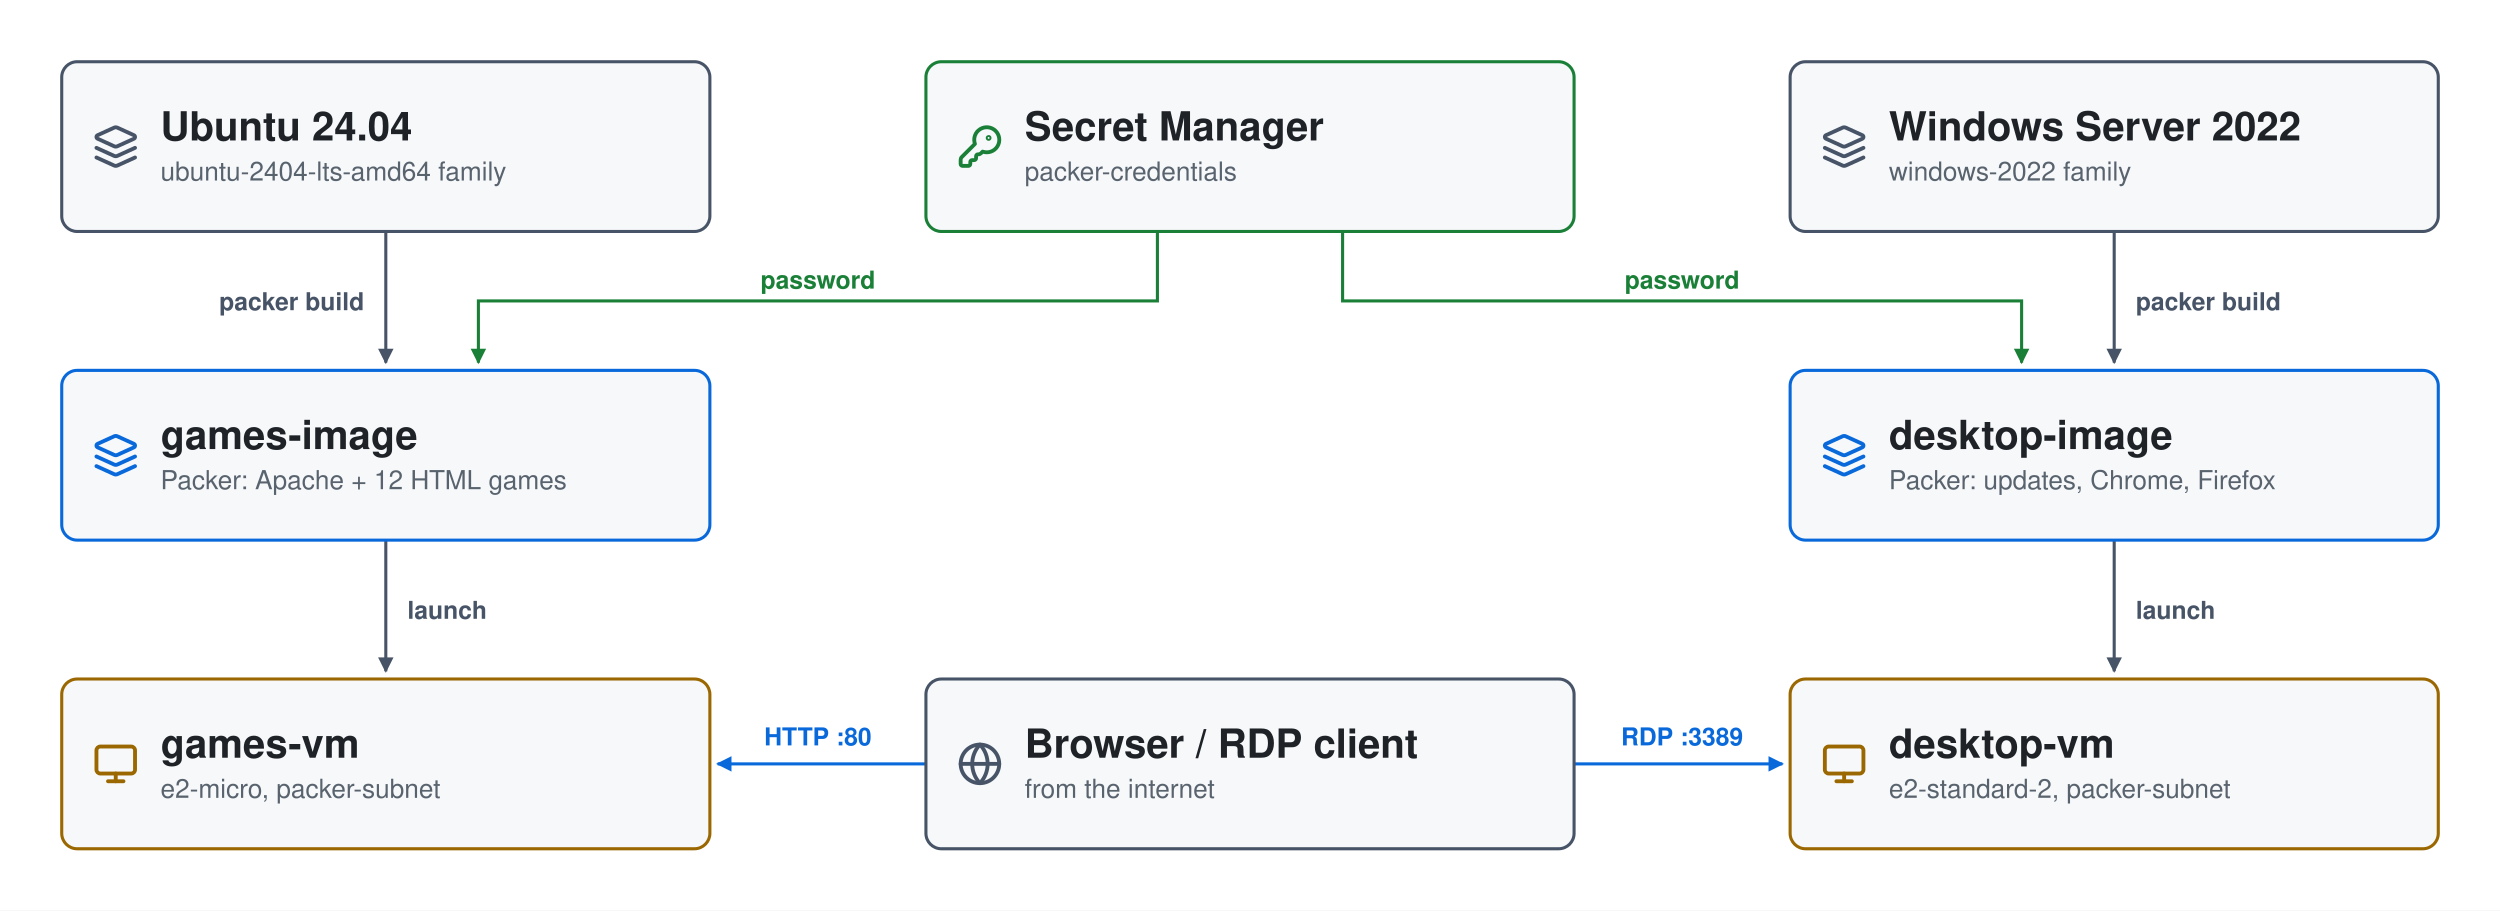
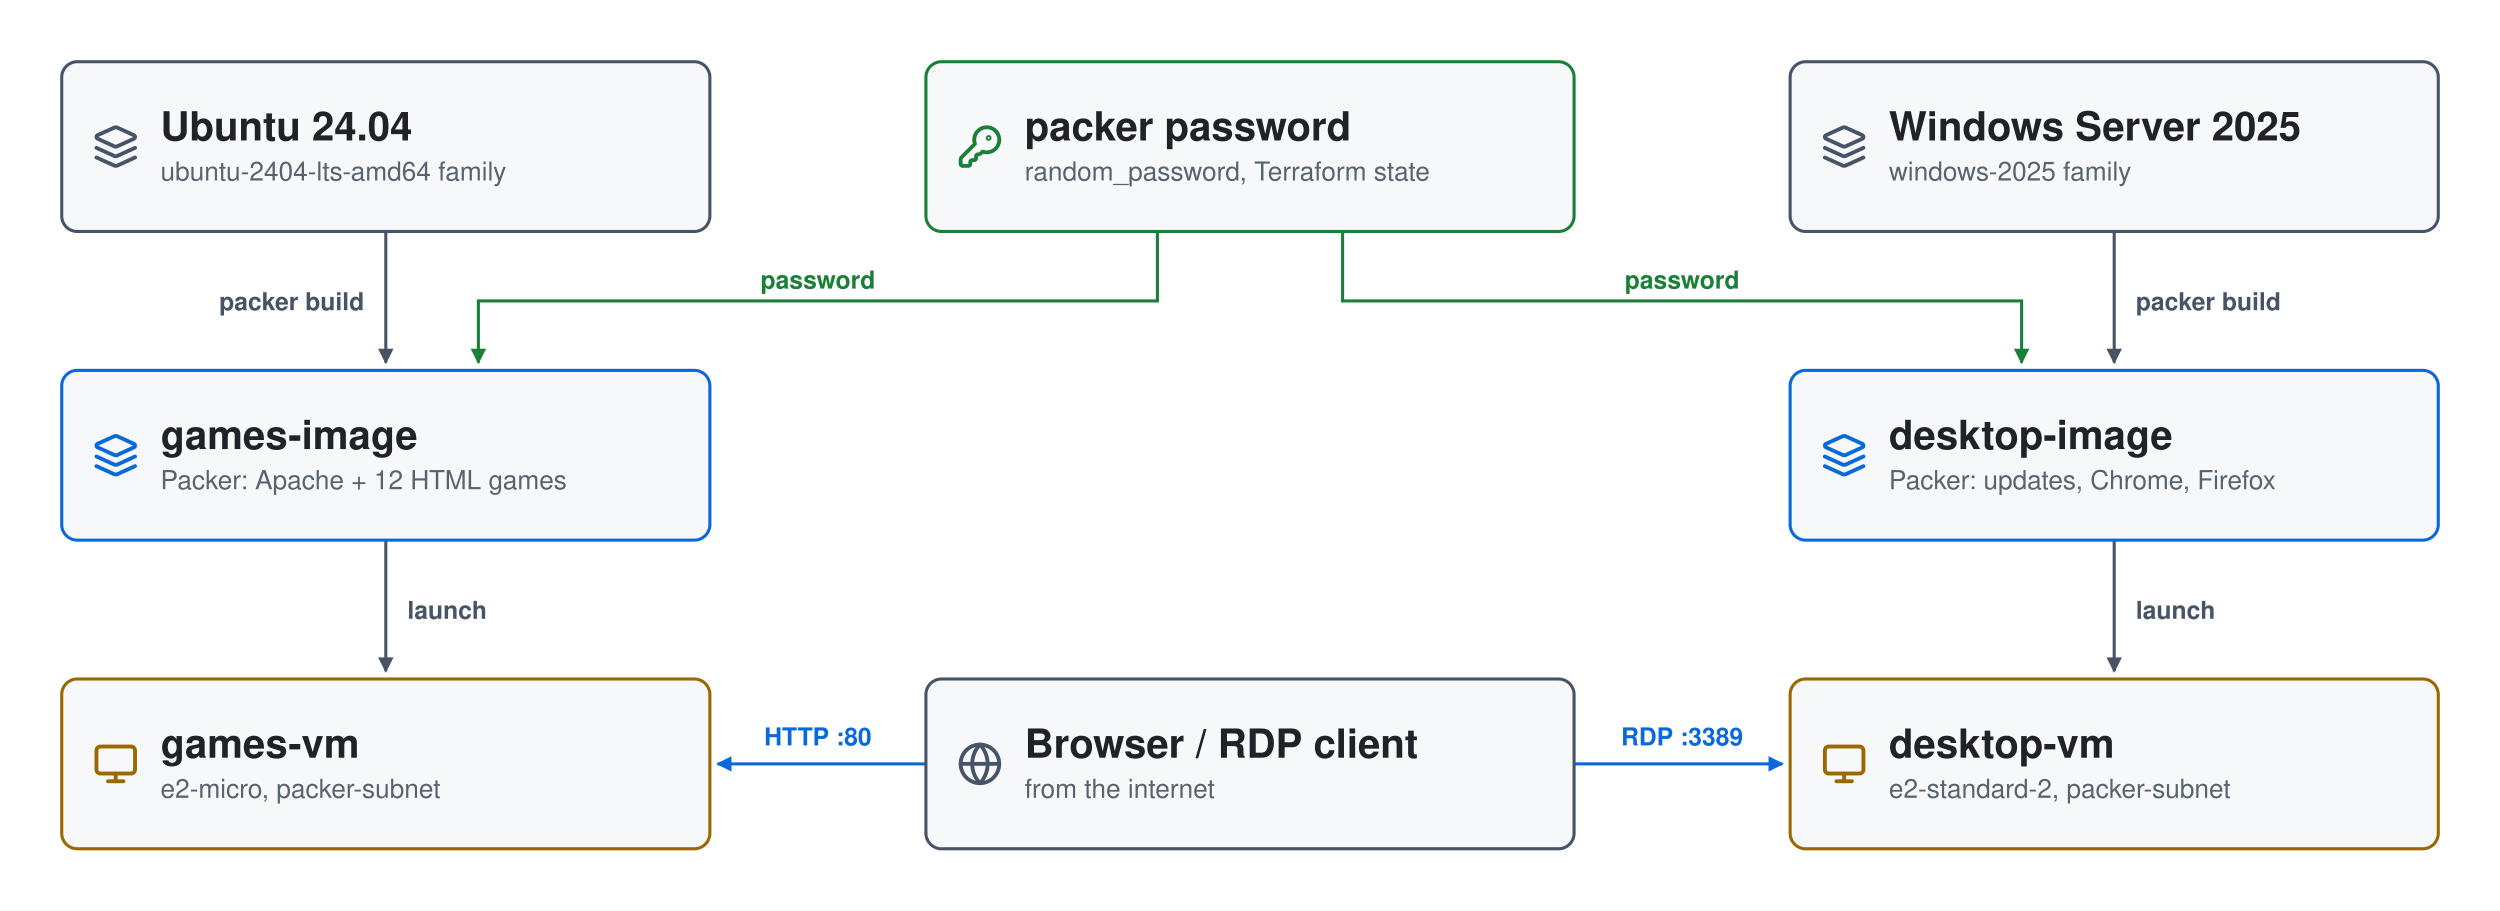
- <svg xmlns="http://www.w3.org/2000/svg" width="1620" height="590" viewBox="0 0 1620 590" role="img" aria-label="Packer builds two Compute Engine images: a games image from the Ubuntu 24.04 LTS family, with Apache serving twelve HTML games, and a desktop image from the Windows Server 2022 family, built in packer-vpc over WinRM, with Windows updates, Chrome and Firefox, sysprepped. Both builds read the packer account password from Secret Manager. Terraform then launches a VM from each image: a browser reaches the games VM over HTTP, and an RDP client reaches the Windows desktop VM.">
+ <svg xmlns="http://www.w3.org/2000/svg" width="1620" height="590" viewBox="0 0 1620 590" role="img" aria-label="Packer builds two Compute Engine images: a games image from the Ubuntu 24.04 LTS family, with Apache serving twelve HTML games, and a desktop image from the Windows Server 2025 family, built in packer-vpc over WinRM, with Windows updates, Chrome and Firefox, sysprepped. Both builds set the packer account password, which Terraform generates and keeps in its state. Terraform then launches a VM from each image: a browser reaches the games VM over HTTP, and an RDP client reaches the Windows desktop VM.">
  <defs>
    <marker id="a_e_gbuild" viewBox="0 0 10 10" refX="9" refY="5" markerWidth="5" markerHeight="5" orient="auto-start-reverse">
      <path d="M0,0 L10,5 L0,10 z" fill="#475467" />
    </marker>
    <marker id="a_e_dbuild" viewBox="0 0 10 10" refX="9" refY="5" markerWidth="5" markerHeight="5" orient="auto-start-reverse">
      <path d="M0,0 L10,5 L0,10 z" fill="#475467" />
    </marker>
    <marker id="a_e_gpw" viewBox="0 0 10 10" refX="9" refY="5" markerWidth="5" markerHeight="5" orient="auto-start-reverse">
      <path d="M0,0 L10,5 L0,10 z" fill="#1a7f37" />
    </marker>
    <marker id="a_e_dpw" viewBox="0 0 10 10" refX="9" refY="5" markerWidth="5" markerHeight="5" orient="auto-start-reverse">
      <path d="M0,0 L10,5 L0,10 z" fill="#1a7f37" />
    </marker>
    <marker id="a_e_glaunch" viewBox="0 0 10 10" refX="9" refY="5" markerWidth="5" markerHeight="5" orient="auto-start-reverse">
      <path d="M0,0 L10,5 L0,10 z" fill="#475467" />
    </marker>
    <marker id="a_e_dlaunch" viewBox="0 0 10 10" refX="9" refY="5" markerWidth="5" markerHeight="5" orient="auto-start-reverse">
      <path d="M0,0 L10,5 L0,10 z" fill="#475467" />
    </marker>
    <marker id="a_e_http" viewBox="0 0 10 10" refX="9" refY="5" markerWidth="5" markerHeight="5" orient="auto-start-reverse">
      <path d="M0,0 L10,5 L0,10 z" fill="#0969da" />
    </marker>
    <marker id="a_e_rdp" viewBox="0 0 10 10" refX="9" refY="5" markerWidth="5" markerHeight="5" orient="auto-start-reverse">
      <path d="M0,0 L10,5 L0,10 z" fill="#0969da" />
    </marker>
  </defs>
  <rect width="1620" height="590" fill="#ffffff" />
  <path d="M250.0,150 V235" fill="none" stroke="#475467" stroke-width="2" marker-end="url(#a_e_gbuild)" />
  <text x="236.0" y="201.0" text-anchor="end" font-family="-apple-system, BlinkMacSystemFont, Segoe UI, Helvetica, Arial, sans-serif" font-size="16" font-weight="600" fill="#475467" stroke="#ffffff" stroke-width="6" paint-order="stroke">packer build</text>
  <path d="M1370.0,150 V235" fill="none" stroke="#475467" stroke-width="2" marker-end="url(#a_e_dbuild)" />
  <text x="1384.0" y="201.0" text-anchor="start" font-family="-apple-system, BlinkMacSystemFont, Segoe UI, Helvetica, Arial, sans-serif" font-size="16" font-weight="600" fill="#475467" stroke="#ffffff" stroke-width="6" paint-order="stroke">packer build</text>
  <path d="M750.0,150 V195.0 H310.0 V235" fill="none" stroke="#1a7f37" stroke-width="2" marker-end="url(#a_e_gpw)" />
  <text x="530.0" y="187.0" text-anchor="middle" font-family="-apple-system, BlinkMacSystemFont, Segoe UI, Helvetica, Arial, sans-serif" font-size="16" font-weight="600" fill="#1a7f37" stroke="#ffffff" stroke-width="6" paint-order="stroke">password</text>
  <path d="M870.0,150 V195.0 H1310.0 V235" fill="none" stroke="#1a7f37" stroke-width="2" marker-end="url(#a_e_dpw)" />
  <text x="1090.0" y="187.0" text-anchor="middle" font-family="-apple-system, BlinkMacSystemFont, Segoe UI, Helvetica, Arial, sans-serif" font-size="16" font-weight="600" fill="#1a7f37" stroke="#ffffff" stroke-width="6" paint-order="stroke">password</text>
  <path d="M250.0,350 V435" fill="none" stroke="#475467" stroke-width="2" marker-end="url(#a_e_glaunch)" />
  <text x="264.0" y="401.0" text-anchor="start" font-family="-apple-system, BlinkMacSystemFont, Segoe UI, Helvetica, Arial, sans-serif" font-size="16" font-weight="600" fill="#475467" stroke="#ffffff" stroke-width="6" paint-order="stroke">launch</text>
  <path d="M1370.0,350 V435" fill="none" stroke="#475467" stroke-width="2" marker-end="url(#a_e_dlaunch)" />
  <text x="1384.0" y="401.0" text-anchor="start" font-family="-apple-system, BlinkMacSystemFont, Segoe UI, Helvetica, Arial, sans-serif" font-size="16" font-weight="600" fill="#475467" stroke="#ffffff" stroke-width="6" paint-order="stroke">launch</text>
  <path d="M600,495.0 H465" fill="none" stroke="#0969da" stroke-width="2" marker-end="url(#a_e_http)" />
  <text x="530.0" y="483.0" text-anchor="middle" font-family="-apple-system, BlinkMacSystemFont, Segoe UI, Helvetica, Arial, sans-serif" font-size="16" font-weight="600" fill="#0969da" stroke="#ffffff" stroke-width="6" paint-order="stroke">HTTP :80</text>
  <path d="M1020,495.0 H1155" fill="none" stroke="#0969da" stroke-width="2" marker-end="url(#a_e_rdp)" />
  <text x="1090.0" y="483.0" text-anchor="middle" font-family="-apple-system, BlinkMacSystemFont, Segoe UI, Helvetica, Arial, sans-serif" font-size="16" font-weight="600" fill="#0969da" stroke="#ffffff" stroke-width="6" paint-order="stroke">RDP :3389</text>
  <rect x="40" y="40" width="420" height="110" rx="10" ry="10" fill="#f6f8fa" stroke="#475467" stroke-width="2" />
  <g transform="translate(60,80.0) scale(1.25)" fill="none" stroke="#475467" stroke-width="2" stroke-linecap="round" stroke-linejoin="round">
    <path d="m12.83 2.18a2 2 0 0 0-1.66 0L2.6 6.08a1 1 0 0 0 0 1.83l8.58 3.91a2 2 0 0 0 1.66 0l8.58-3.9a1 1 0 0 0 0-1.83Z" />
    <path d="m22 17.65-9.17 4.16a2 2 0 0 1-1.66 0L2 17.65" />
    <path d="m22 12.65-9.17 4.16a2 2 0 0 1-1.66 0L2 12.65" />
  </g>
  <text x="104.0" y="91.0" font-family="-apple-system, BlinkMacSystemFont, Segoe UI, Helvetica, Arial, sans-serif" font-size="26" font-weight="600" fill="#1f2328">Ubuntu 24.04</text>
  <text x="104.0" y="117.0" font-family="-apple-system, BlinkMacSystemFont, Segoe UI, Helvetica, Arial, sans-serif" font-size="17" fill="#59636e">ubuntu-2404-lts-amd64 family</text>
  <rect x="600" y="40" width="420" height="110" rx="10" ry="10" fill="#f6f8fa" stroke="#1a7f37" stroke-width="2" />
  <g transform="translate(620,80.0) scale(1.25)" fill="none" stroke="#1a7f37" stroke-width="2" stroke-linecap="round" stroke-linejoin="round">
    <path d="M2.586 17.414A2 2 0 0 0 2 18.828V21a1 1 0 0 0 1 1h3a1 1 0 0 0 1-1v-1a1 1 0 0 1 1-1h1a1 1 0 0 0 1-1v-1a1 1 0 0 1 1-1h.172a2 2 0 0 0 1.414-.586l.814-.814a6.5 6.5 0 1 0-4-4z" />
    <circle cx="16.5" cy="7.5" r=".5" />
  </g>
-   <text x="664.0" y="91.0" font-family="-apple-system, BlinkMacSystemFont, Segoe UI, Helvetica, Arial, sans-serif" font-size="26" font-weight="600" fill="#1f2328">Secret Manager</text>
-   <text x="664.0" y="117.0" font-family="-apple-system, BlinkMacSystemFont, Segoe UI, Helvetica, Arial, sans-serif" font-size="17" fill="#59636e">packer-credentials</text>
+   <text x="664.0" y="91.0" font-family="-apple-system, BlinkMacSystemFont, Segoe UI, Helvetica, Arial, sans-serif" font-size="26" font-weight="600" fill="#1f2328">packer password</text>
+   <text x="664.0" y="117.0" font-family="-apple-system, BlinkMacSystemFont, Segoe UI, Helvetica, Arial, sans-serif" font-size="17" fill="#59636e">random_password, Terraform state</text>
  <rect x="1160" y="40" width="420" height="110" rx="10" ry="10" fill="#f6f8fa" stroke="#475467" stroke-width="2" />
  <g transform="translate(1180,80.0) scale(1.25)" fill="none" stroke="#475467" stroke-width="2" stroke-linecap="round" stroke-linejoin="round">
    <path d="m12.83 2.18a2 2 0 0 0-1.66 0L2.6 6.08a1 1 0 0 0 0 1.83l8.58 3.91a2 2 0 0 0 1.66 0l8.58-3.9a1 1 0 0 0 0-1.83Z" />
    <path d="m22 17.65-9.17 4.16a2 2 0 0 1-1.66 0L2 17.65" />
    <path d="m22 12.65-9.17 4.16a2 2 0 0 1-1.66 0L2 12.65" />
  </g>
-   <text x="1224.0" y="91.0" font-family="-apple-system, BlinkMacSystemFont, Segoe UI, Helvetica, Arial, sans-serif" font-size="26" font-weight="600" fill="#1f2328">Windows Server 2022</text>
-   <text x="1224.0" y="117.0" font-family="-apple-system, BlinkMacSystemFont, Segoe UI, Helvetica, Arial, sans-serif" font-size="17" fill="#59636e">windows-2022 family</text>
+   <text x="1224.0" y="91.0" font-family="-apple-system, BlinkMacSystemFont, Segoe UI, Helvetica, Arial, sans-serif" font-size="26" font-weight="600" fill="#1f2328">Windows Server 2025</text>
+   <text x="1224.0" y="117.0" font-family="-apple-system, BlinkMacSystemFont, Segoe UI, Helvetica, Arial, sans-serif" font-size="17" fill="#59636e">windows-2025 family</text>
  <rect x="40" y="240" width="420" height="110" rx="10" ry="10" fill="#f6f8fa" stroke="#0969da" stroke-width="2" />
  <g transform="translate(60,280.0) scale(1.25)" fill="none" stroke="#0969da" stroke-width="2" stroke-linecap="round" stroke-linejoin="round">
    <path d="m12.83 2.18a2 2 0 0 0-1.66 0L2.6 6.08a1 1 0 0 0 0 1.83l8.58 3.91a2 2 0 0 0 1.66 0l8.58-3.9a1 1 0 0 0 0-1.83Z" />
    <path d="m22 17.65-9.17 4.16a2 2 0 0 1-1.66 0L2 17.65" />
    <path d="m22 12.65-9.17 4.16a2 2 0 0 1-1.66 0L2 12.65" />
  </g>
  <text x="104.0" y="291.0" font-family="-apple-system, BlinkMacSystemFont, Segoe UI, Helvetica, Arial, sans-serif" font-size="26" font-weight="600" fill="#1f2328">games-image</text>
  <text x="104.0" y="317.0" font-family="-apple-system, BlinkMacSystemFont, Segoe UI, Helvetica, Arial, sans-serif" font-size="17" fill="#59636e">Packer: Apache + 12 HTML games</text>
  <rect x="1160" y="240" width="420" height="110" rx="10" ry="10" fill="#f6f8fa" stroke="#0969da" stroke-width="2" />
  <g transform="translate(1180,280.0) scale(1.25)" fill="none" stroke="#0969da" stroke-width="2" stroke-linecap="round" stroke-linejoin="round">
    <path d="m12.83 2.18a2 2 0 0 0-1.66 0L2.6 6.08a1 1 0 0 0 0 1.83l8.58 3.91a2 2 0 0 0 1.66 0l8.58-3.9a1 1 0 0 0 0-1.83Z" />
    <path d="m22 17.65-9.17 4.16a2 2 0 0 1-1.66 0L2 17.65" />
    <path d="m22 12.65-9.17 4.16a2 2 0 0 1-1.66 0L2 12.65" />
  </g>
  <text x="1224.0" y="291.0" font-family="-apple-system, BlinkMacSystemFont, Segoe UI, Helvetica, Arial, sans-serif" font-size="26" font-weight="600" fill="#1f2328">desktop-image</text>
  <text x="1224.0" y="317.0" font-family="-apple-system, BlinkMacSystemFont, Segoe UI, Helvetica, Arial, sans-serif" font-size="17" fill="#59636e">Packer: updates, Chrome, Firefox</text>
  <rect x="40" y="440" width="420" height="110" rx="10" ry="10" fill="#f6f8fa" stroke="#9a6700" stroke-width="2" />
  <g transform="translate(60,480.0) scale(1.25)" fill="none" stroke="#9a6700" stroke-width="2" stroke-linecap="round" stroke-linejoin="round">
    <rect width="20" height="14" x="2" y="3" rx="2" />
    <line x1="8" x2="16" y1="21" y2="21" />
    <line x1="12" x2="12" y1="17" y2="21" />
  </g>
  <text x="104.0" y="491.0" font-family="-apple-system, BlinkMacSystemFont, Segoe UI, Helvetica, Arial, sans-serif" font-size="26" font-weight="600" fill="#1f2328">games-vm</text>
  <text x="104.0" y="517.0" font-family="-apple-system, BlinkMacSystemFont, Segoe UI, Helvetica, Arial, sans-serif" font-size="17" fill="#59636e">e2-micro, packer-subnet</text>
  <rect x="600" y="440" width="420" height="110" rx="10" ry="10" fill="#f6f8fa" stroke="#475467" stroke-width="2" />
  <g transform="translate(620,480.0) scale(1.25)" fill="none" stroke="#475467" stroke-width="2" stroke-linecap="round" stroke-linejoin="round">
    <circle cx="12" cy="12" r="10" />
    <path d="M12 2a14.5 14.5 0 0 0 0 20 14.5 14.5 0 0 0 0-20" />
    <path d="M2 12h20" />
  </g>
  <text x="664.0" y="491.0" font-family="-apple-system, BlinkMacSystemFont, Segoe UI, Helvetica, Arial, sans-serif" font-size="26" font-weight="600" fill="#1f2328">Browser / RDP client</text>
  <text x="664.0" y="517.0" font-family="-apple-system, BlinkMacSystemFont, Segoe UI, Helvetica, Arial, sans-serif" font-size="17" fill="#59636e">from the internet</text>
  <rect x="1160" y="440" width="420" height="110" rx="10" ry="10" fill="#f6f8fa" stroke="#9a6700" stroke-width="2" />
  <g transform="translate(1180,480.0) scale(1.25)" fill="none" stroke="#9a6700" stroke-width="2" stroke-linecap="round" stroke-linejoin="round">
    <rect width="20" height="14" x="2" y="3" rx="2" />
    <line x1="8" x2="16" y1="21" y2="21" />
    <line x1="12" x2="12" y1="17" y2="21" />
  </g>
  <text x="1224.0" y="491.0" font-family="-apple-system, BlinkMacSystemFont, Segoe UI, Helvetica, Arial, sans-serif" font-size="26" font-weight="600" fill="#1f2328">desktop-vm</text>
  <text x="1224.0" y="517.0" font-family="-apple-system, BlinkMacSystemFont, Segoe UI, Helvetica, Arial, sans-serif" font-size="17" fill="#59636e">e2-standard-2, packer-subnet</text>
</svg>
